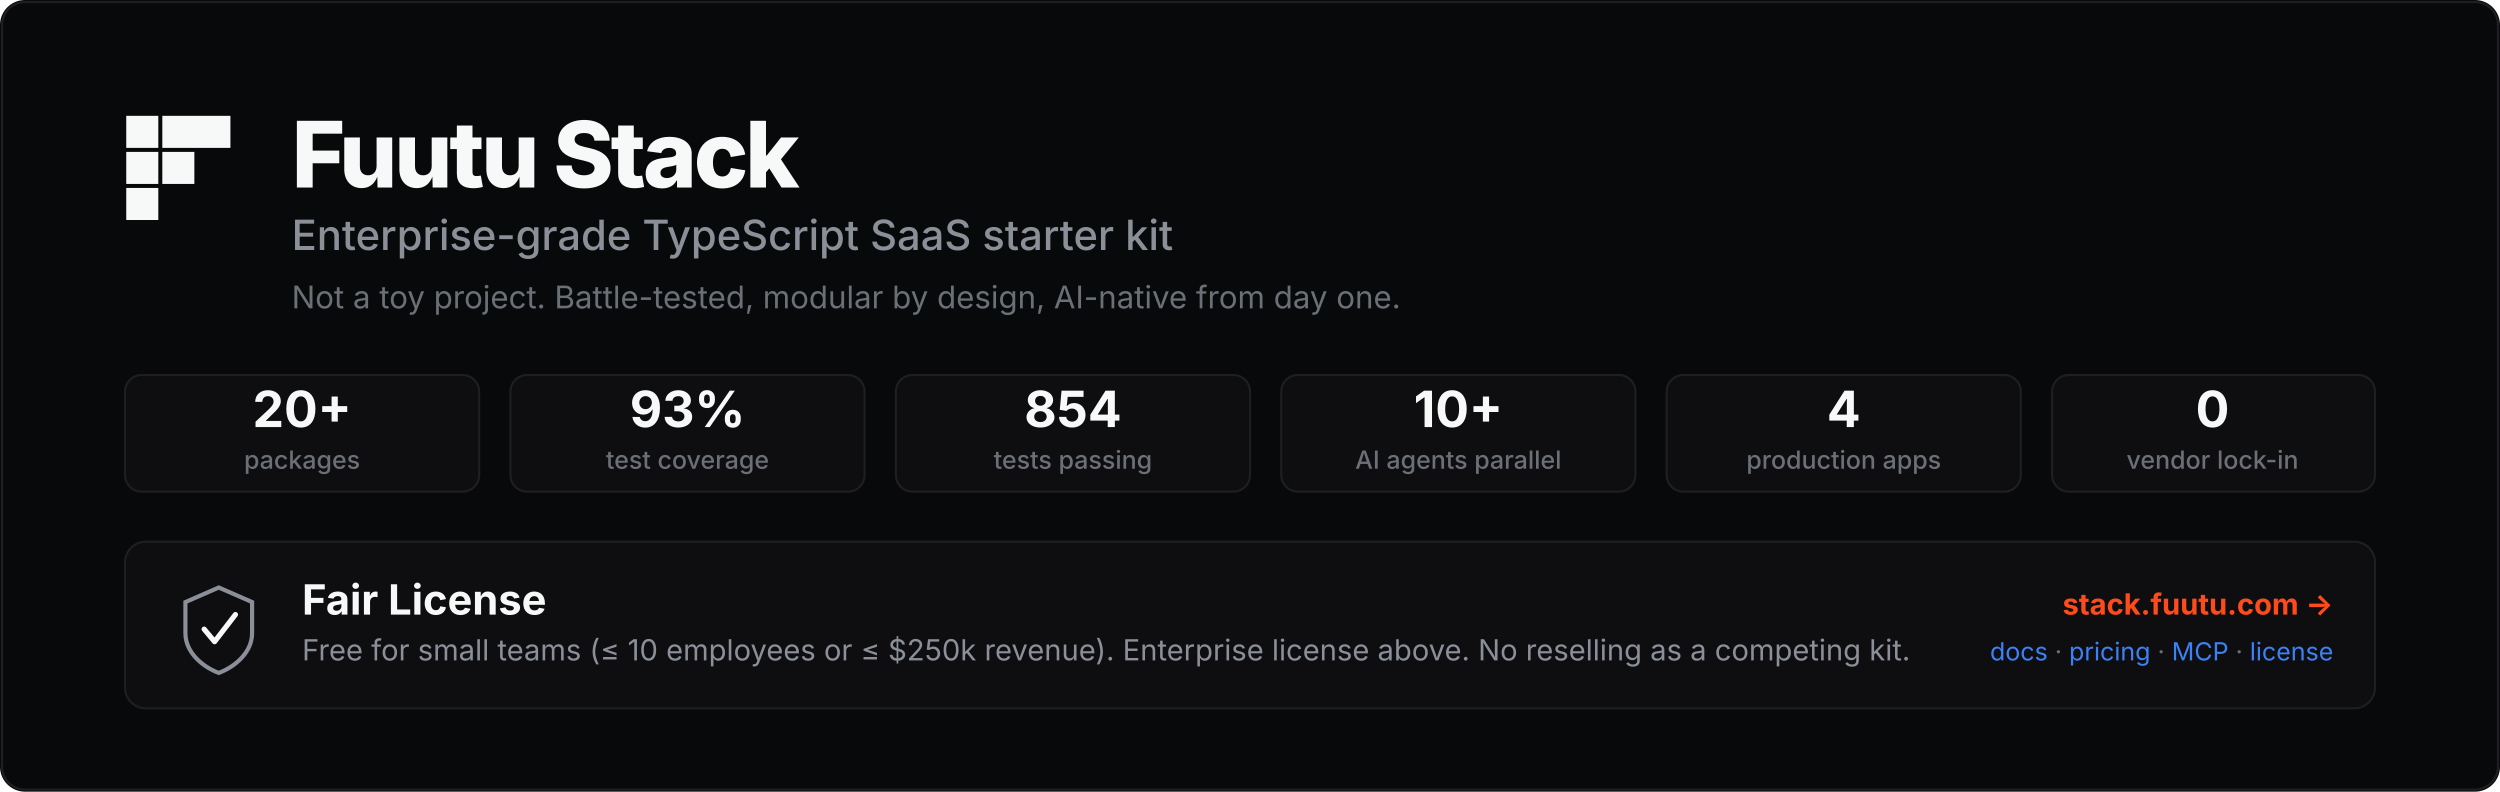
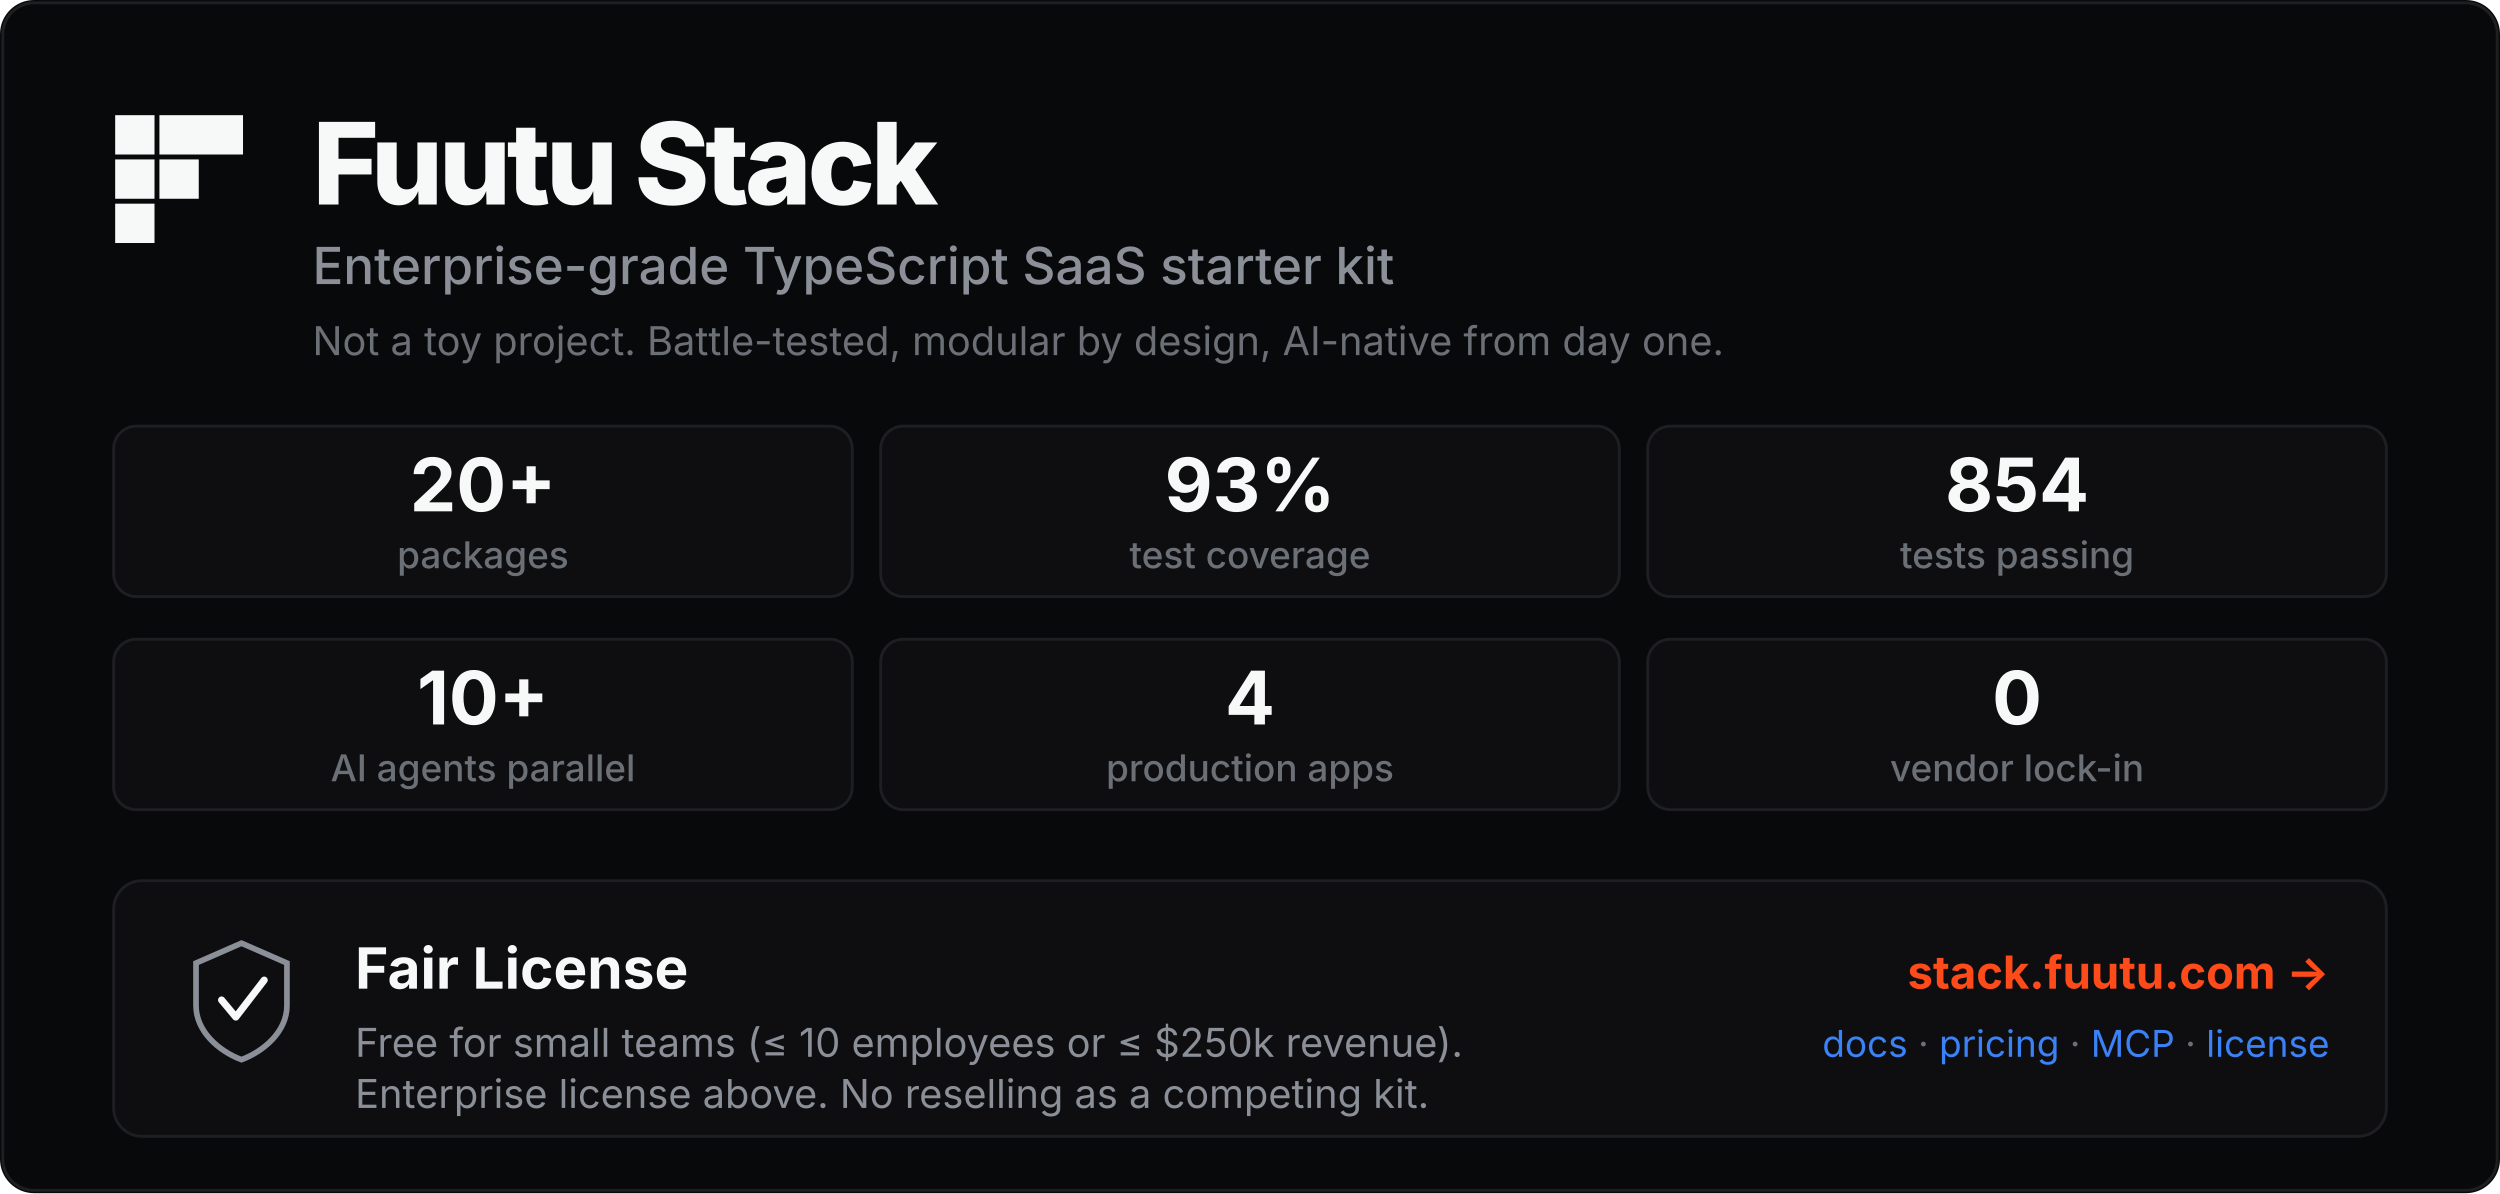
- <svg xmlns="http://www.w3.org/2000/svg" viewBox="0 0 1200 380" width="100%" role="img" aria-label="Fuutu Stack — enterprise-grade TypeScript SaaS starter kit">
-   <rect width="1200" height="380" rx="12" fill="#08090A" />
-   <rect x="1" y="1" width="1198" height="378" rx="11" fill="none" stroke="#1F1F23" stroke-width="1" />
-   <g transform="translate(60, 55) scale(0.05)">
+ <svg xmlns="http://www.w3.org/2000/svg" viewBox="0 0 880 420" width="100%" role="img" aria-label="Fuutu Stack — enterprise-grade TypeScript SaaS starter kit">
+   <rect width="880" height="420" rx="12" fill="#08090A" />
+   <rect x="1" y="1" width="878" height="418" rx="11" fill="none" stroke="#1F1F23" stroke-width="1" />
+   <g transform="translate(40, 40) scale(0.045)">
    <path d="M 263.764,256.782 V 426.013 H 432.994 V 256.782 Z m 190.385,0 v 169.231 h 66.322 102.909 21.154 169.231 V 256.782 H 644.533 623.379 520.471 Z M 263.764,447.166 V 616.397 H 432.994 V 447.166 Z m 190.385,0 V 616.397 H 623.379 V 447.166 Z M 263.764,637.551 V 806.782 H 432.994 V 637.551 Z" fill="#F7F8F8" transform="matrix(1.818182,0,0,1.818182,-467.5702,-454.876)" />
  </g>
-   <text x="140" y="90" font-family="system-ui, -apple-system, sans-serif" font-size="44" font-weight="800" fill="#F7F8F8" letter-spacing="-1.5">
+   <text x="110" y="72" font-family="system-ui, -apple-system, sans-serif" font-size="40" font-weight="800" fill="#F7F8F8" letter-spacing="-1.5">
    Fuutu Stack
  </text>
-   <text x="140" y="120" font-family="system-ui, -apple-system, sans-serif" font-size="20" font-weight="500" fill="#8A8F98">
+   <text x="110" y="100" font-family="system-ui, -apple-system, sans-serif" font-size="18" font-weight="500" fill="#8A8F98">
    Enterprise-grade TypeScript SaaS starter kit
  </text>
-   <text x="140" y="148" font-family="system-ui, -apple-system, sans-serif" font-size="15" font-weight="400" fill="#6B6F76">
+   <text x="110" y="125" font-family="system-ui, -apple-system, sans-serif" font-size="14" font-weight="400" fill="#6B6F76">
    Not a toy project. Battle-tested, modular by design, AI-native from day one.
  </text>
  <g font-family="system-ui, -apple-system, sans-serif">
-     <rect x="60" y="180" width="170" height="56" rx="8" fill="#0E0E11" stroke="#1F1F23" stroke-width="1" />
-     <text x="145" y="205" text-anchor="middle" font-size="24" font-weight="700" fill="#F7F8F8">20+</text>
-     <text x="145" y="225" text-anchor="middle" font-size="12" font-weight="500" fill="#6B6F76">packages</text>
-     <rect x="245" y="180" width="170" height="56" rx="8" fill="#0E0E11" stroke="#1F1F23" stroke-width="1" />
-     <text x="330" y="205" text-anchor="middle" font-size="24" font-weight="700" fill="#F7F8F8">93%</text>
-     <text x="330" y="225" text-anchor="middle" font-size="12" font-weight="500" fill="#6B6F76">test coverage</text>
-     <rect x="430" y="180" width="170" height="56" rx="8" fill="#0E0E11" stroke="#1F1F23" stroke-width="1" />
-     <text x="515" y="205" text-anchor="middle" font-size="24" font-weight="700" fill="#F7F8F8">854</text>
-     <text x="515" y="225" text-anchor="middle" font-size="12" font-weight="500" fill="#6B6F76">tests passing</text>
-     <rect x="615" y="180" width="170" height="56" rx="8" fill="#0E0E11" stroke="#1F1F23" stroke-width="1" />
-     <text x="700" y="205" text-anchor="middle" font-size="24" font-weight="700" fill="#F7F8F8">10+</text>
-     <text x="700" y="225" text-anchor="middle" font-size="12" font-weight="500" fill="#6B6F76">AI agents parallel</text>
-     <rect x="800" y="180" width="170" height="56" rx="8" fill="#0E0E11" stroke="#1F1F23" stroke-width="1" />
-     <text x="885" y="205" text-anchor="middle" font-size="24" font-weight="700" fill="#F7F8F8">4</text>
-     <text x="885" y="225" text-anchor="middle" font-size="12" font-weight="500" fill="#6B6F76">production apps</text>
-     <rect x="985" y="180" width="155" height="56" rx="8" fill="#0E0E11" stroke="#1F1F23" stroke-width="1" />
-     <text x="1062" y="205" text-anchor="middle" font-size="24" font-weight="700" fill="#F7F8F8">0</text>
-     <text x="1062" y="225" text-anchor="middle" font-size="12" font-weight="500" fill="#6B6F76">vendor lock-in</text>
+     <rect x="40" y="150" width="260" height="60" rx="8" fill="#0E0E11" stroke="#1F1F23" stroke-width="1" />
+     <text x="170" y="180" text-anchor="middle" font-size="26" font-weight="700" fill="#F7F8F8">20+</text>
+     <text x="170" y="200" text-anchor="middle" font-size="13" font-weight="500" fill="#6B6F76">packages</text>
+     <rect x="310" y="150" width="260" height="60" rx="8" fill="#0E0E11" stroke="#1F1F23" stroke-width="1" />
+     <text x="440" y="180" text-anchor="middle" font-size="26" font-weight="700" fill="#F7F8F8">93%</text>
+     <text x="440" y="200" text-anchor="middle" font-size="13" font-weight="500" fill="#6B6F76">test coverage</text>
+     <rect x="580" y="150" width="260" height="60" rx="8" fill="#0E0E11" stroke="#1F1F23" stroke-width="1" />
+     <text x="710" y="180" text-anchor="middle" font-size="26" font-weight="700" fill="#F7F8F8">854</text>
+     <text x="710" y="200" text-anchor="middle" font-size="13" font-weight="500" fill="#6B6F76">tests passing</text>
+     <rect x="40" y="225" width="260" height="60" rx="8" fill="#0E0E11" stroke="#1F1F23" stroke-width="1" />
+     <text x="170" y="255" text-anchor="middle" font-size="26" font-weight="700" fill="#F7F8F8">10+</text>
+     <text x="170" y="275" text-anchor="middle" font-size="13" font-weight="500" fill="#6B6F76">AI agents parallel</text>
+     <rect x="310" y="225" width="260" height="60" rx="8" fill="#0E0E11" stroke="#1F1F23" stroke-width="1" />
+     <text x="440" y="255" text-anchor="middle" font-size="26" font-weight="700" fill="#F7F8F8">4</text>
+     <text x="440" y="275" text-anchor="middle" font-size="13" font-weight="500" fill="#6B6F76">production apps</text>
+     <rect x="580" y="225" width="260" height="60" rx="8" fill="#0E0E11" stroke="#1F1F23" stroke-width="1" />
+     <text x="710" y="255" text-anchor="middle" font-size="26" font-weight="700" fill="#F7F8F8">0</text>
+     <text x="710" y="275" text-anchor="middle" font-size="13" font-weight="500" fill="#6B6F76">vendor lock-in</text>
  </g>
-   <rect x="60" y="260" width="1080" height="80" rx="10" fill="#0E0E11" stroke="#1F1F23" stroke-width="1" />
-   <g transform="translate(85, 280)">
+   <rect x="40" y="310" width="800" height="90" rx="10" fill="#0E0E11" stroke="#1F1F23" stroke-width="1" />
+   <g transform="translate(65, 330)">
    <path d="M 20 2 L 36 9 L 36 24 C 36 33 28 40 20 43 C 12 40 4 33 4 24 L 4 9 Z" fill="none" stroke="#8A8F98" stroke-width="2" />
    <path d="M 13 22 L 18 28 L 28 15" fill="none" stroke="#F7F8F8" stroke-width="2.5" stroke-linecap="round" stroke-linejoin="round" />
  </g>
-   <text x="145" y="295" font-family="system-ui, -apple-system, sans-serif" font-size="20" font-weight="700" fill="#F7F8F8">
+   <text x="125" y="348" font-family="system-ui, -apple-system, sans-serif" font-size="20" font-weight="700" fill="#F7F8F8">
    Fair License
  </text>
-   <text x="145" y="317" font-family="system-ui, -apple-system, sans-serif" font-size="14" font-weight="400" fill="#8A8F98">
-     Free for small teams (≤ 10 employees or ≤ $250k revenue). Enterprise license above. No reselling as a competing kit.
+   <text x="125" y="372" font-family="system-ui, -apple-system, sans-serif" font-size="14" font-weight="400" fill="#8A8F98">
+     Free for small teams (≤ 10 employees or ≤ $250k revenue).
  </text>
-   <text x="1120" y="295" text-anchor="end" font-family="system-ui, -apple-system, sans-serif" font-size="14" font-weight="700" fill="#FF4B1A">
+   <text x="125" y="390" font-family="system-ui, -apple-system, sans-serif" font-size="14" font-weight="400" fill="#8A8F98">
+     Enterprise license above. No reselling as a competing kit.
+   </text>
+   <text x="820" y="348" text-anchor="end" font-family="system-ui, -apple-system, sans-serif" font-size="16" font-weight="700" fill="#FF4B1A">
    stack.fuutu.com →
  </text>
-   <text x="1120" y="317" text-anchor="end" font-family="system-ui, -apple-system, sans-serif" font-size="12" font-weight="400" fill="#6B6F76">
+   <text x="820" y="372" text-anchor="end" font-family="system-ui, -apple-system, sans-serif" font-size="13" font-weight="400" fill="#6B6F76">
    <tspan fill="#3B82F6">docs</tspan> · <tspan fill="#3B82F6">pricing</tspan> · <tspan fill="#3B82F6">MCP</tspan> · <tspan fill="#3B82F6">license</tspan>
  </text>
</svg>
